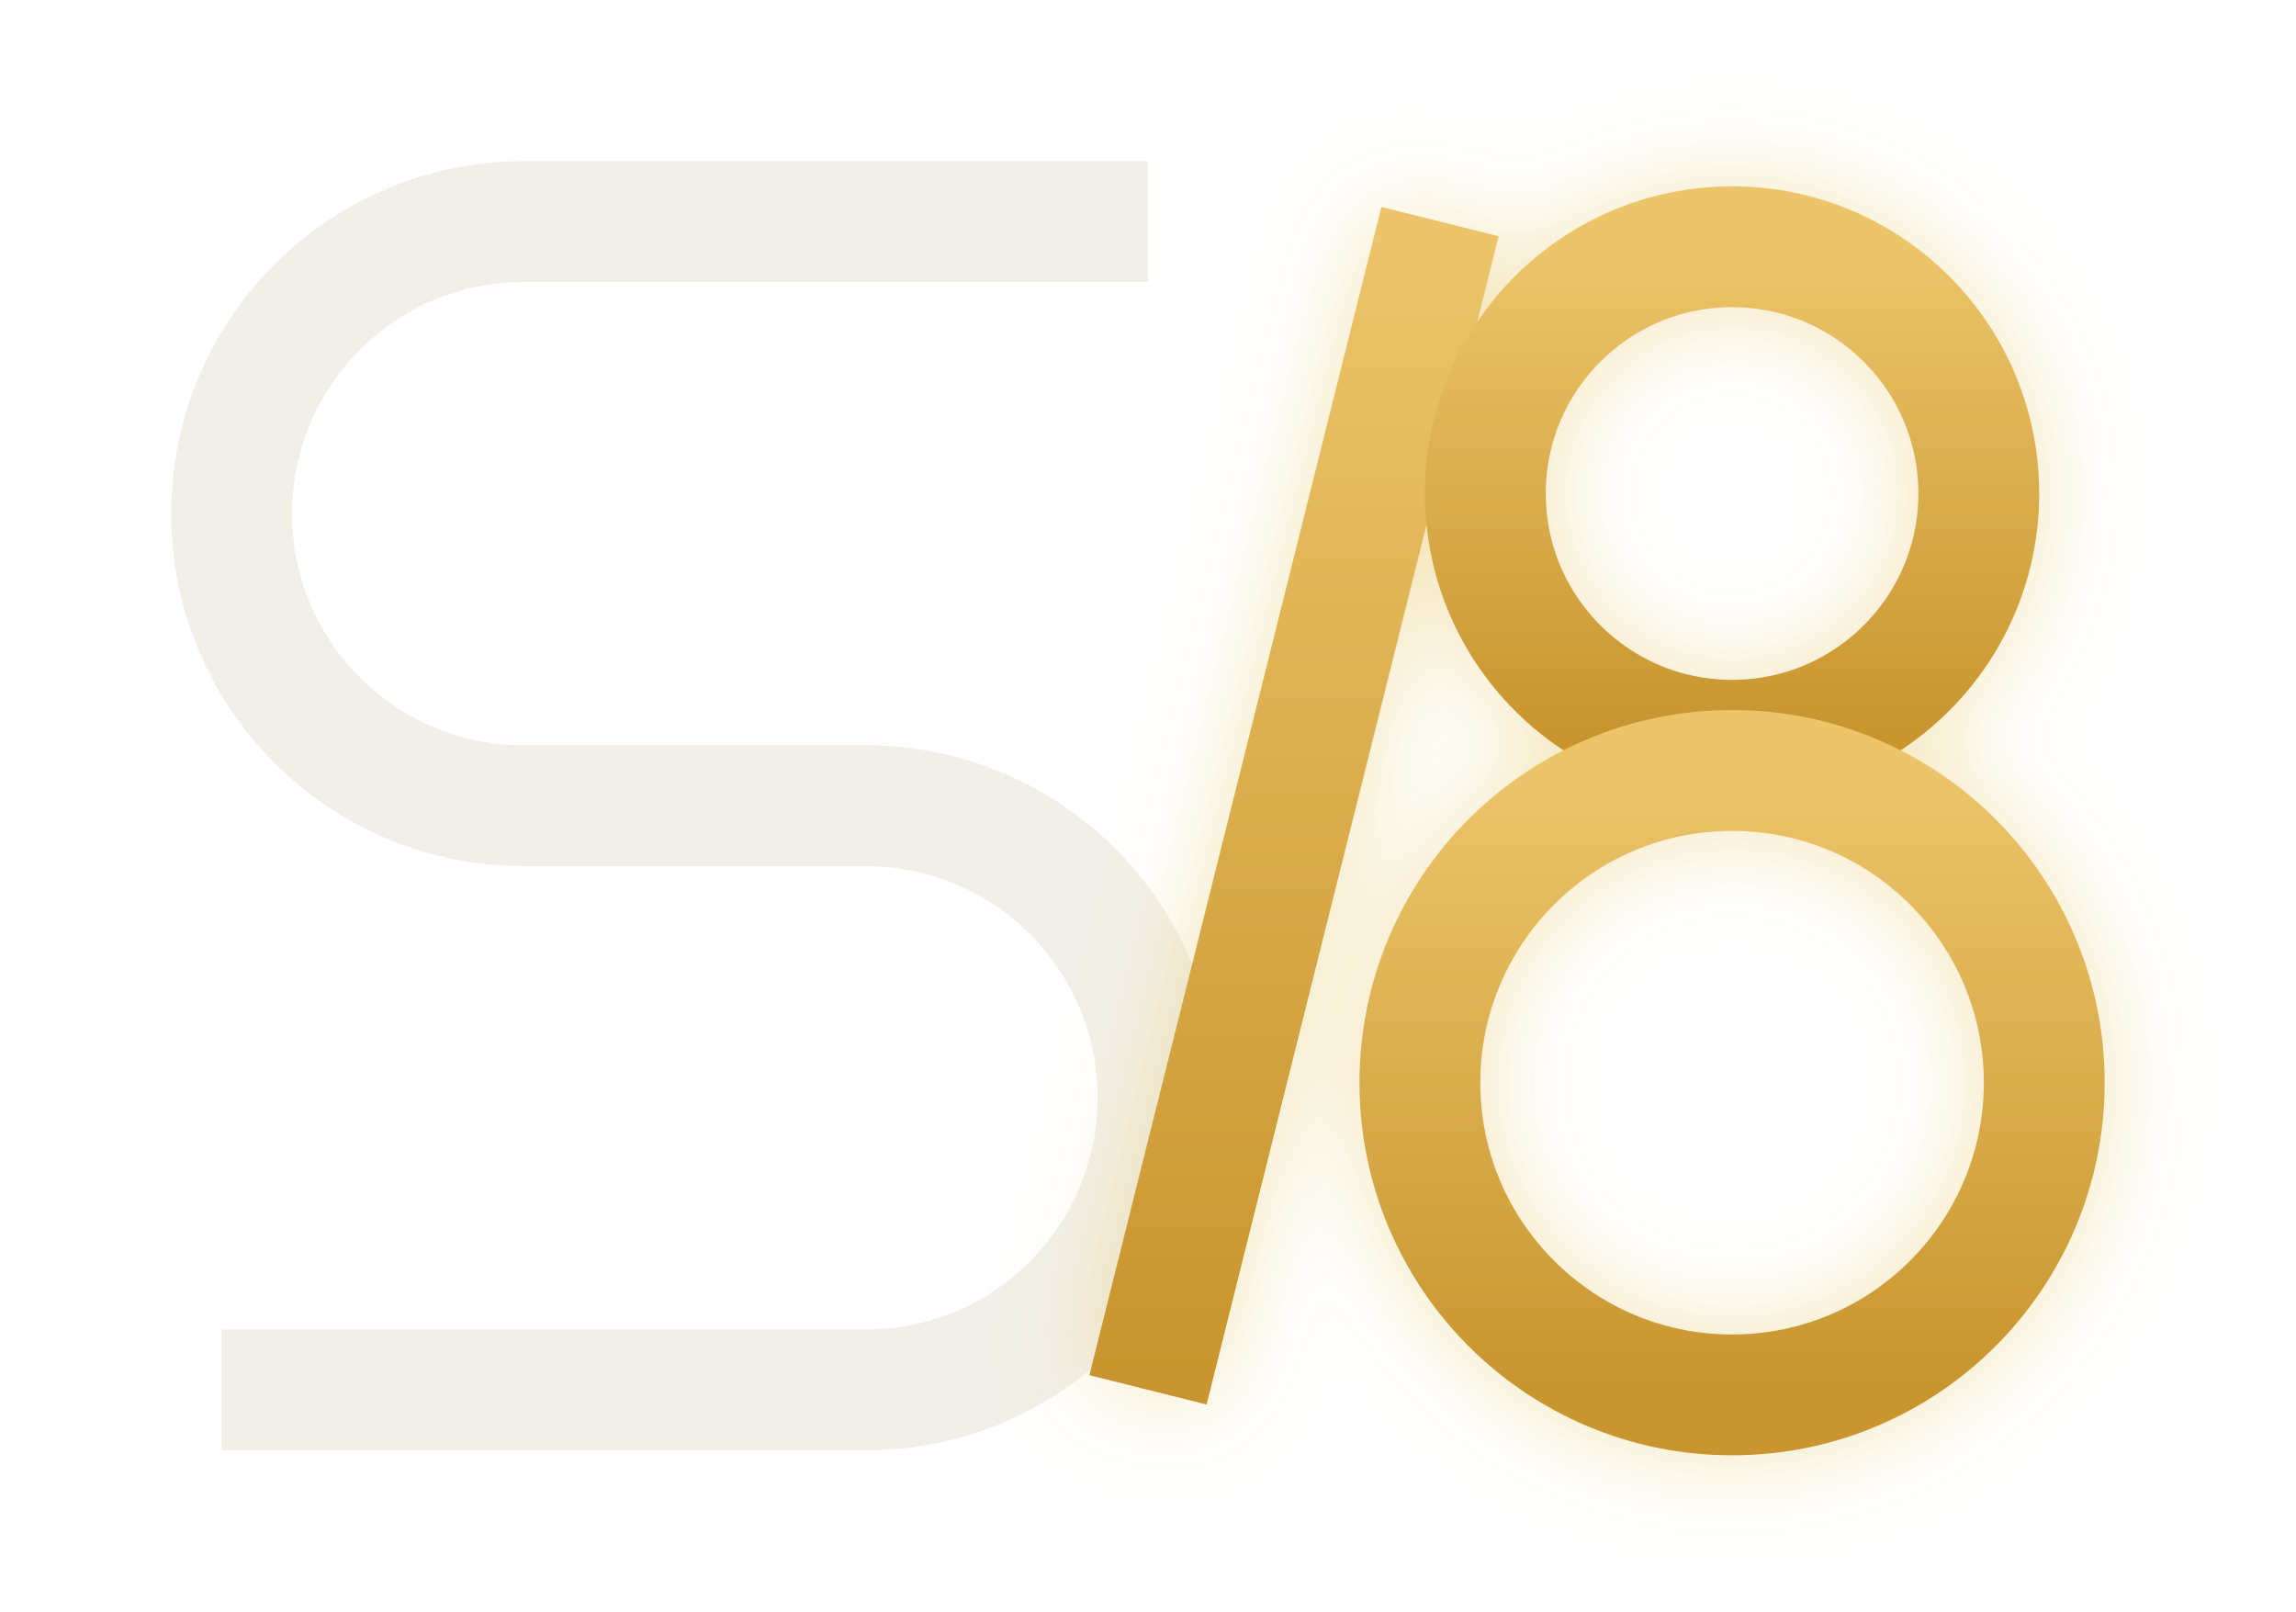
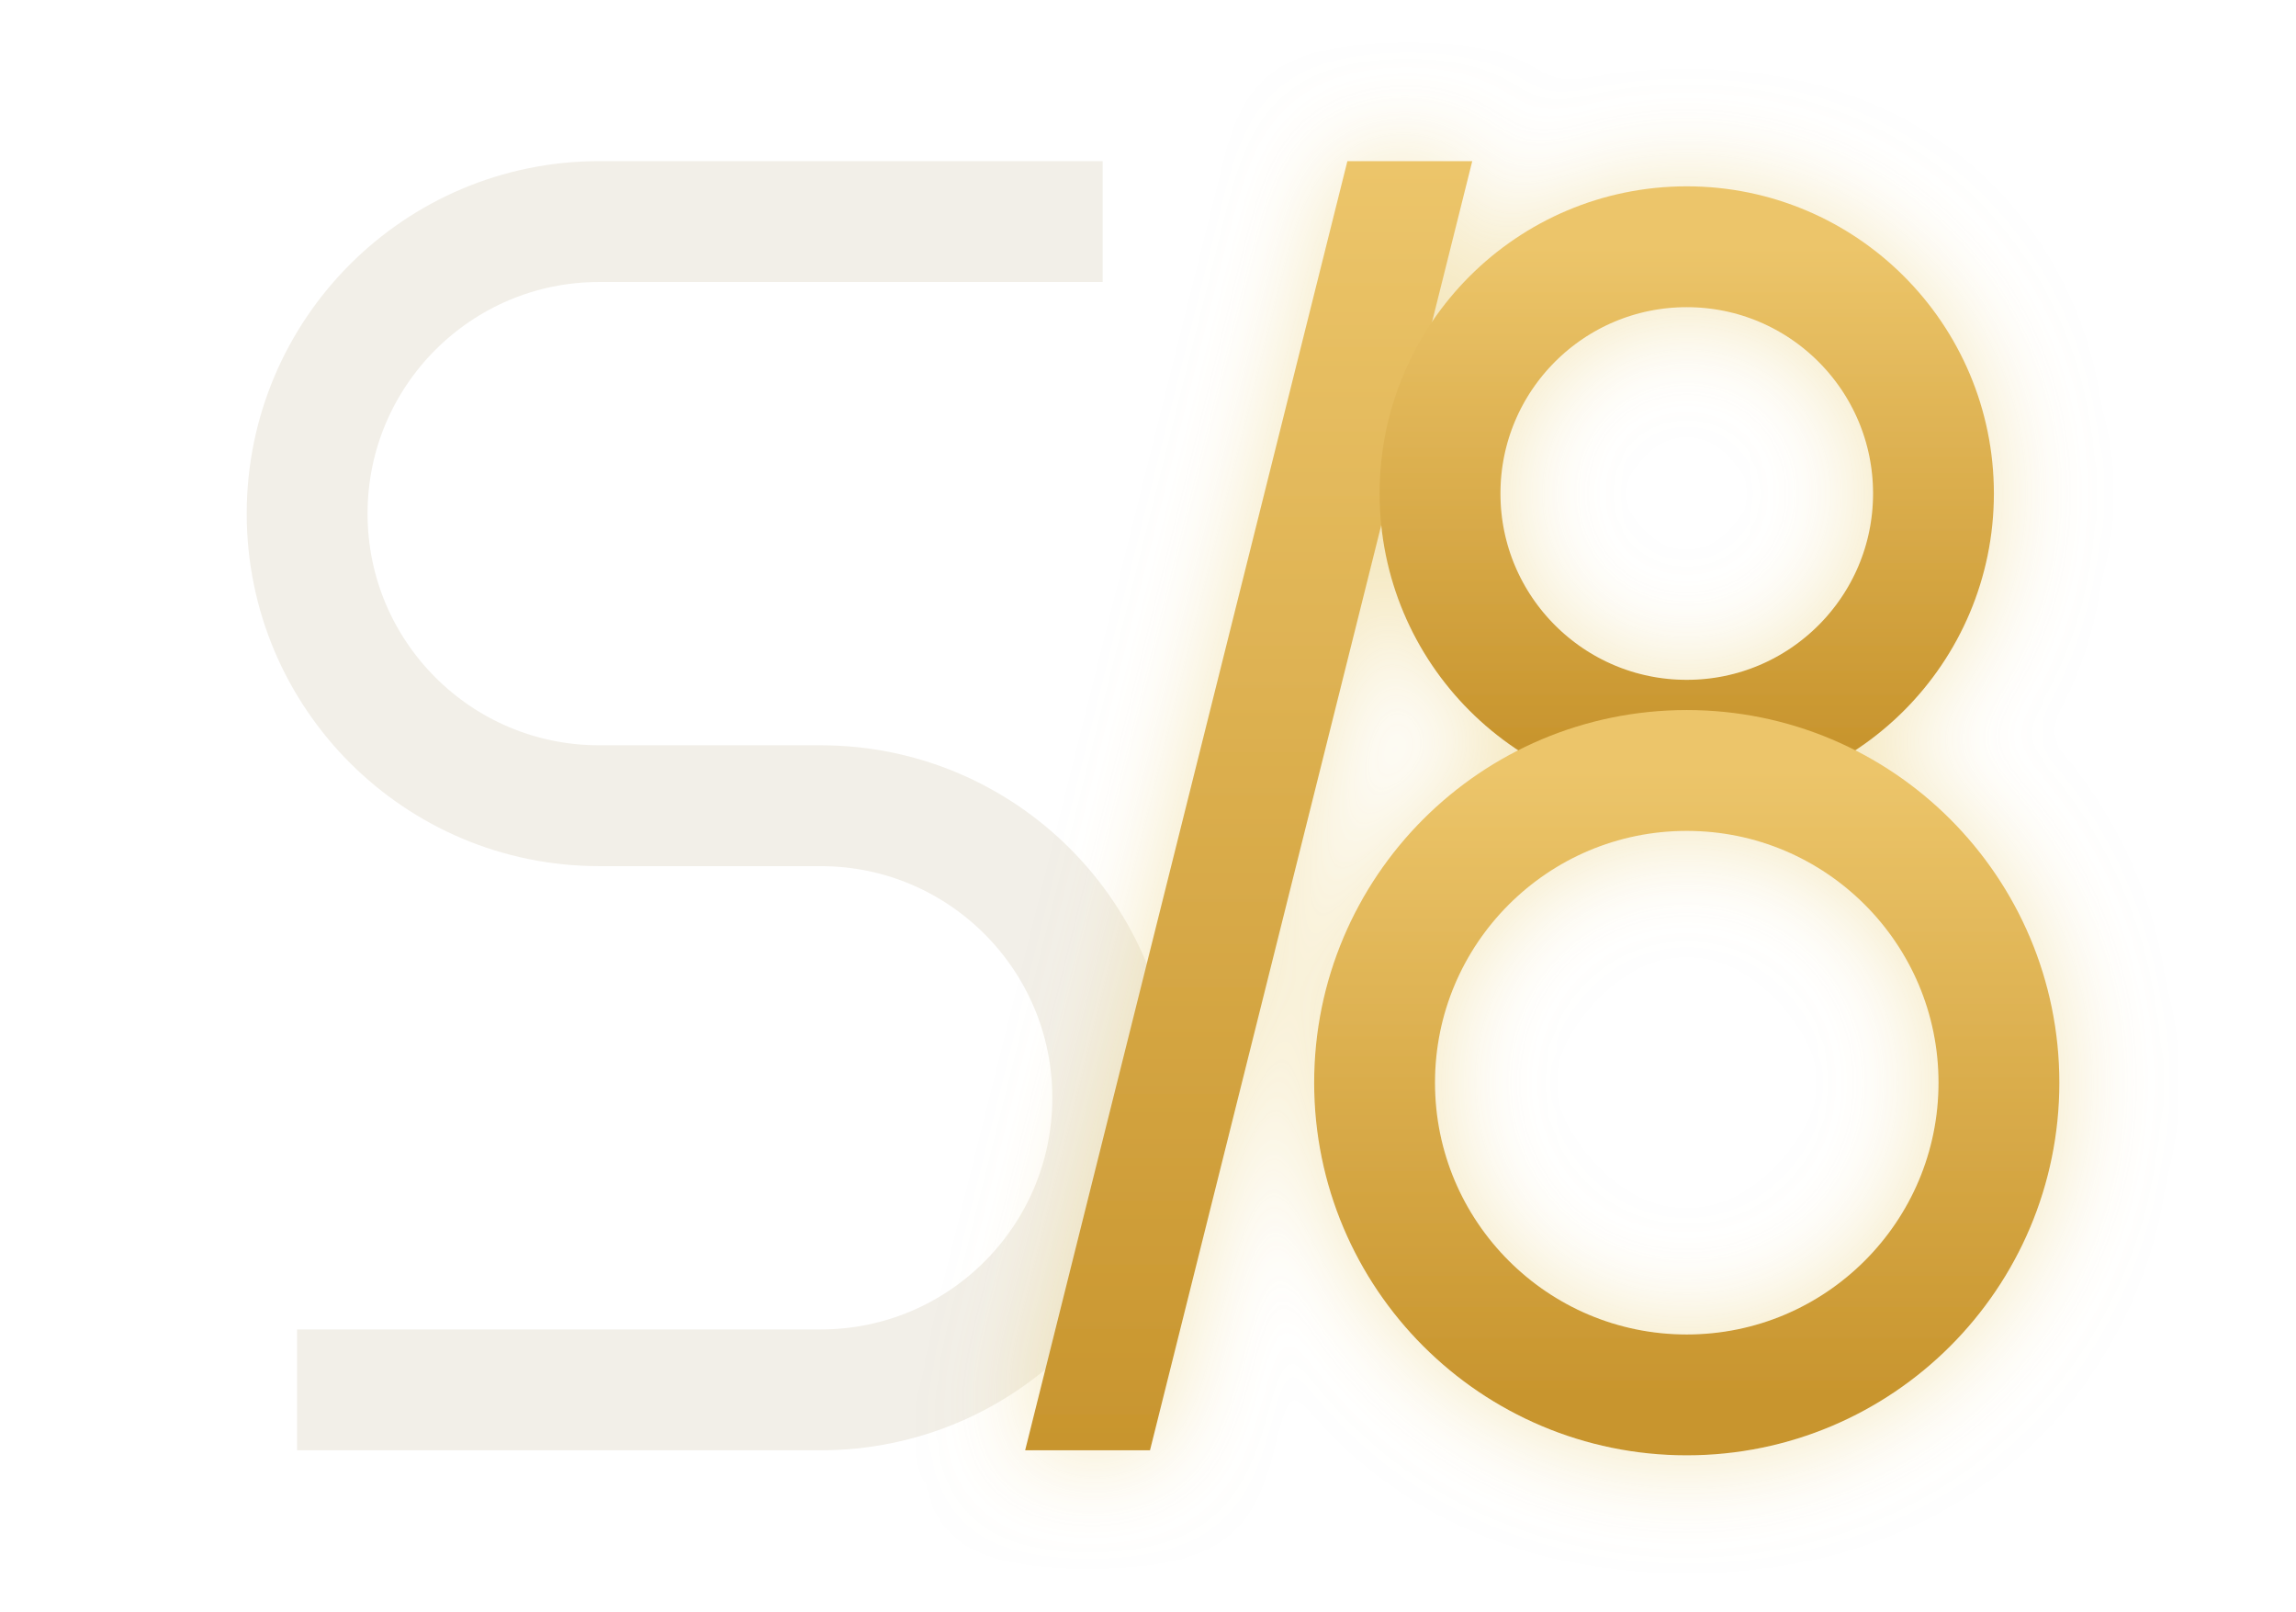
- <svg xmlns="http://www.w3.org/2000/svg" viewBox="0 0 228 160" width="228" height="160">
+ <svg xmlns="http://www.w3.org/2000/svg" viewBox="4.5 0 228 160" width="228" height="160">
  <defs>
    <linearGradient id="g" x1="0" y1="0" x2="0" y2="1">
      <stop offset="0" stop-color="#ecc56a" />
      <stop offset="1" stop-color="#c8952e" />
    </linearGradient>
    <filter id="glow" x="-30%" y="-30%" width="160%" height="160%">
      <feGaussianBlur stdDeviation="5" result="b" />
      <feColorMatrix in="b" type="matrix" values="0 0 0 0 0.83  0 0 0 0 0.64  0 0 0 0 0.22  0 0 0 0.55 0" />
      <feMerge>
        <feMergeNode />
        <feMergeNode in="SourceGraphic" />
      </feMerge>
    </filter>
  </defs>
-   <path d="M114 22 H52 A29 29 0 0 0 52 80 H86 A29 29 0 0 1 86 138 H22" fill="none" stroke="#f2efe8" stroke-width="12" />
+   <path d="M114 22 H64 A29 29 0 0 0 64 80 H86 A29 29 0 0 1 86 138 H34" fill="none" stroke="#f2efe8" stroke-width="12" />
  <g fill="none" stroke="url(#g)" stroke-width="12" stroke-linejoin="round" filter="url(#glow)">
    <path d="M114 22 H203" />
-     <path d="M143 22 L114 138" />
+     <polygon points="138.3,16 150.7,16 118.7,144 106.3,144" fill="url(#g)" stroke="none" />
    <circle cx="172" cy="49" r="24.5" />
    <circle cx="172" cy="107.5" r="31" />
  </g>
</svg>
